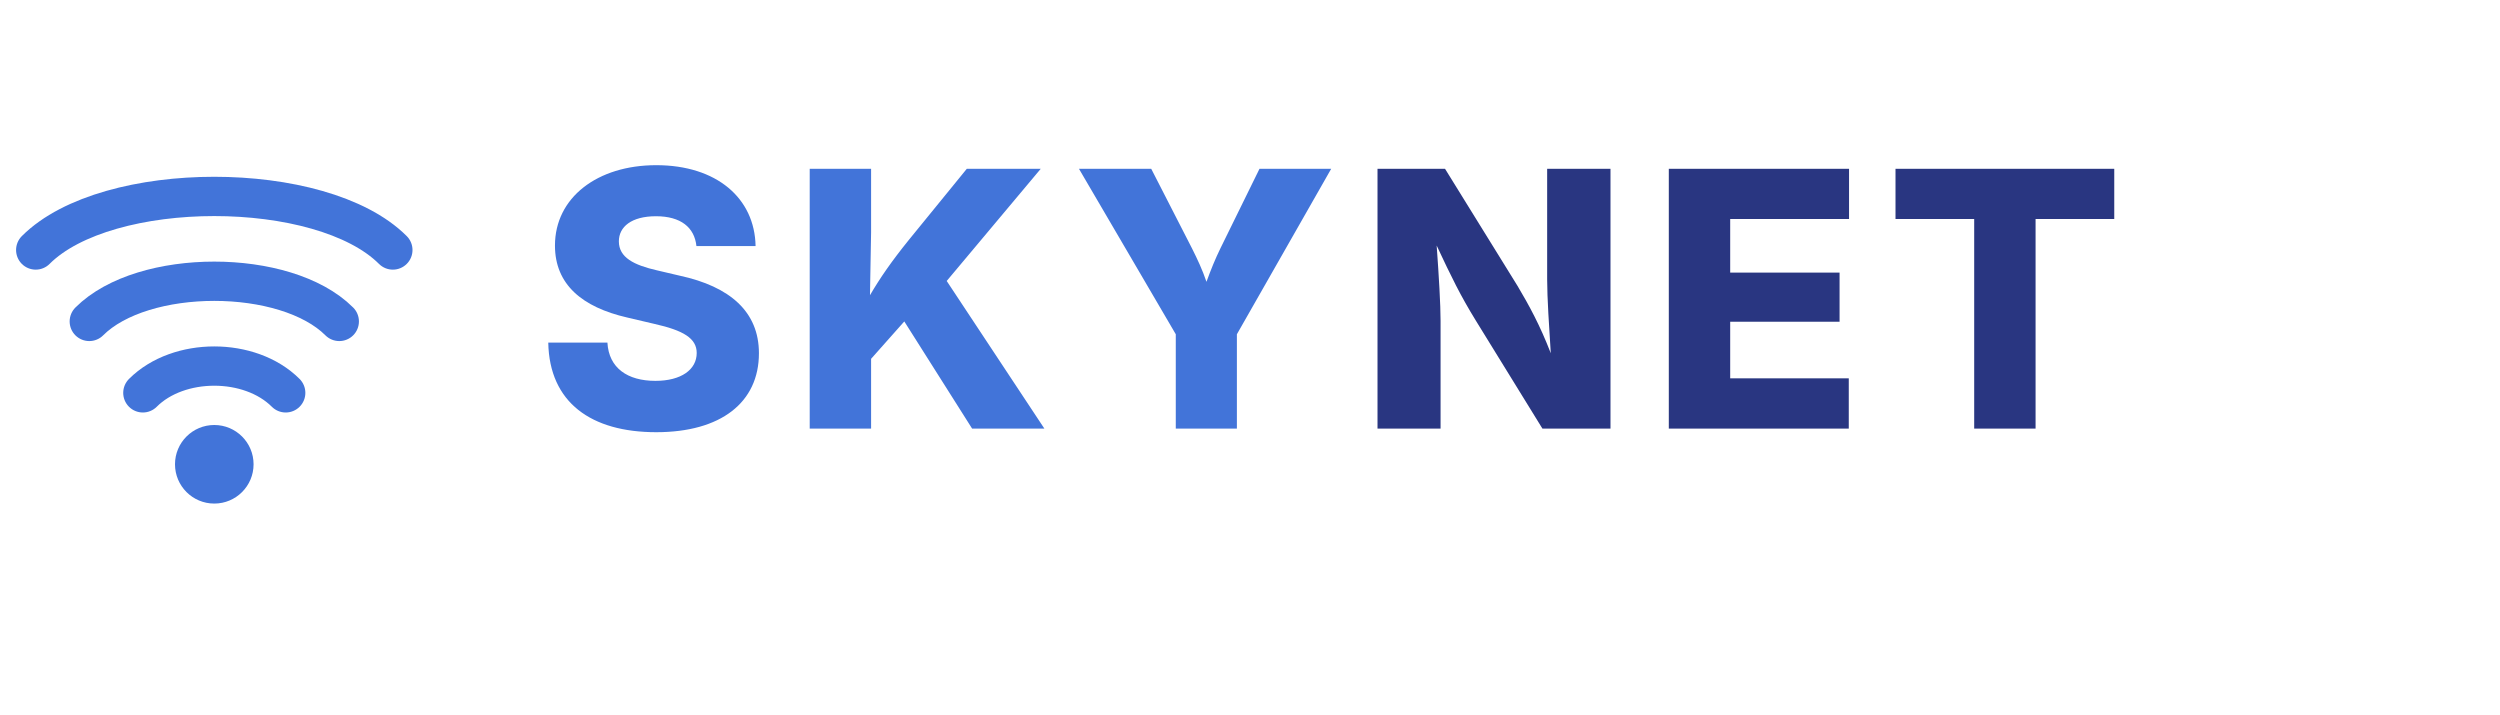
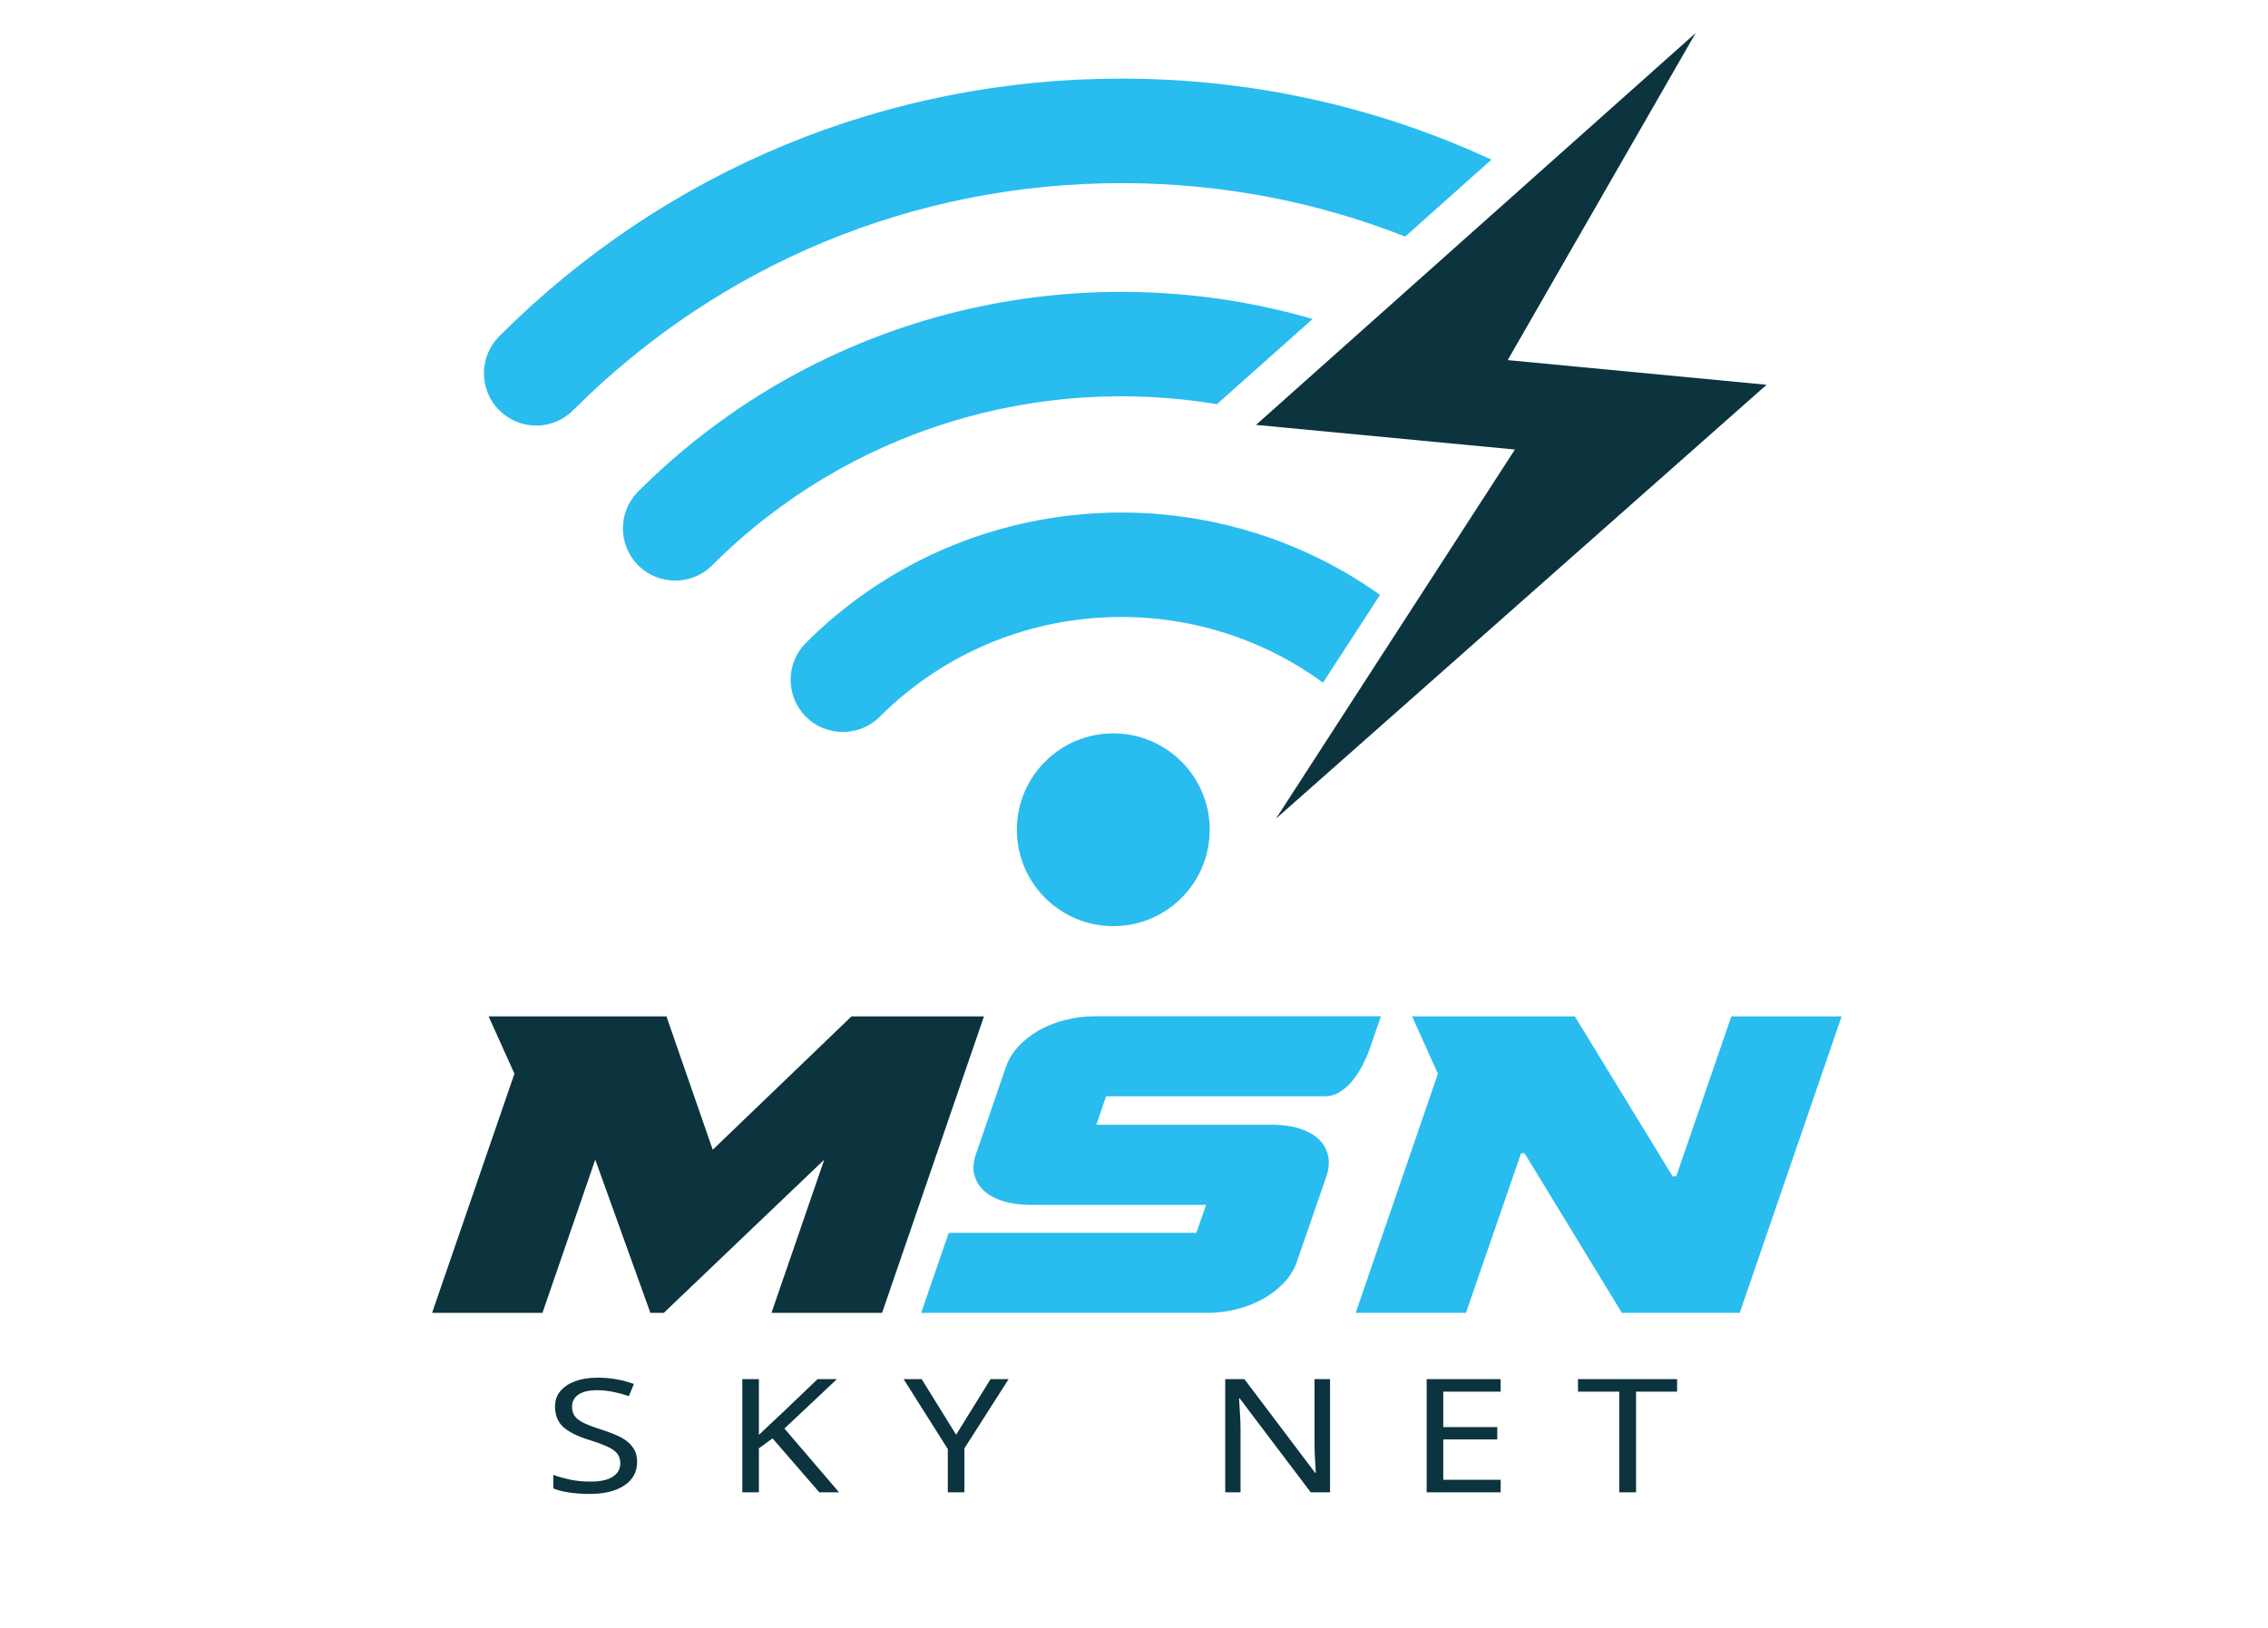
- <svg xmlns="http://www.w3.org/2000/svg" viewBox="0 0 140 40" fill="none">
+ <svg xmlns="http://www.w3.org/2000/svg" id="Layer_1" viewBox="30 15 195 140">
  <defs>
-     <linearGradient id="logoGrad" x1="0" y1="0" x2="1" y2="0">
-       <stop offset="0%" stop-color="#4274D9" />
-       <stop offset="100%" stop-color="#95CCDD" />
-     </linearGradient>
+     <style>.cls-1{clip-path:url(#clippath-2);}.cls-2{font-family:Poppins-Light, Poppins;font-size:13.62px;font-weight:300;}.cls-2,.cls-3{fill:#0b343f;}.cls-4{clip-path:url(#clippath-1);}.cls-5{clip-path:url(#clippath);}.cls-6{fill:none;}.cls-7{letter-spacing:.4em;}.cls-8{fill:#29bcee;}</style>
+     <clipPath id="clippath">
+       <rect class="cls-6" x="62.26" y="17.86" width="126.08" height="133.16" />
+     </clipPath>
+     <clipPath id="clippath-1">
+       <rect class="cls-6" width="255.12" height="170.08" />
+     </clipPath>
+     <clipPath id="clippath-2">
+       <rect class="cls-6" x="62.26" y="17.86" width="126.08" height="133.16" />
+     </clipPath>
  </defs>
-   <path d="M8 22C10 20 14 20 16 22" stroke="#4274D9" stroke-width="2.2" stroke-linecap="round" fill="none" />
-   <path d="M5 18C8 15 16 15 19 18" stroke="#4274D9" stroke-width="2.2" stroke-linecap="round" fill="none" />
-   <path d="M2 14C6 10 18 10 22 14" stroke="#4274D9" stroke-width="2.2" stroke-linecap="round" fill="none" />
-   <circle cx="12" cy="26" r="2.2" fill="#4274D9" />
-   <text x="30" y="24" font-family="system-ui,-apple-system,sans-serif" font-weight="800" font-size="20" letter-spacing="1" fill="#4274D9">SKY</text>
-   <text x="76" y="24" font-family="system-ui,-apple-system,sans-serif" font-weight="800" font-size="20" letter-spacing="1" fill="#293681">NET</text>
+   <g class="cls-5">
+     <path class="cls-8" d="M158.23,28.73h0s-6.89,6.15-6.89,6.15l-.52,.47c-7.66-3.03-15.91-4.6-24.4-4.6-17.81,0-34.55,6.94-47.14,19.53-.88,.88-2.03,1.32-3.18,1.32s-2.3-.44-3.18-1.32c-1.75-1.76-1.75-4.6,0-6.36,14.29-14.29,33.29-22.16,53.5-22.16,11.18,0,21.97,2.41,31.81,6.97" />
+     <path class="cls-8" d="M142.86,42.43l-6.86,6.11-1.37,1.22c-15.32-2.55-31.61,2.08-43.4,13.86-.88,.88-2.03,1.31-3.18,1.31s-2.3-.43-3.18-1.31c-1.75-1.76-1.75-4.6,0-6.35,15.67-15.66,38.06-20.61,57.98-14.84" />
+     <path class="cls-8" d="M148.65,66.17l-.1,.15-4.8,7.39h0c-11.48-8.41-27.74-7.43-38.11,2.93-1.75,1.75-4.6,1.75-6.35,0-1.75-1.75-1.75-4.6,0-6.35,13.42-13.41,34.39-14.79,49.36-4.13" />
+     <path class="cls-8" d="M134.01,86.36c0,4.58-3.71,8.29-8.29,8.29s-8.29-3.71-8.29-8.29,3.71-8.29,8.29-8.29,8.29,3.72,8.29,8.29" />
+     <path class="cls-3" d="M175.78,17.85c-12.6,11.23-25.2,22.46-37.79,33.69l22.26,2.12c-6.85,10.58-13.69,21.16-20.54,31.74,14.06-12.44,28.12-24.88,42.18-37.31-7.42-.71-14.84-1.41-22.26-2.12,5.38-9.37,10.77-18.74,16.15-28.11" />
+     <polygon class="cls-3" points="72.01 102.41 87.3 102.41 91.28 113.88 103.21 102.41 114.6 102.41 105.84 127.91 96.33 127.91 100.87 114.73 87.07 127.91 85.92 127.91 81.18 114.73 76.64 127.91 67.15 127.91 74.23 107.34 72.01 102.41" />
+   </g>
+   <g class="cls-4">
+     <path class="cls-8" d="M118.57,118.62c-.84,0-1.6-.1-2.28-.31-.67-.2-1.23-.5-1.66-.88-.43-.38-.72-.85-.86-1.4-.14-.55-.08-1.17,.17-1.85l2.52-7.34c.23-.69,.6-1.31,1.11-1.85,.51-.55,1.11-1.01,1.79-1.4,.69-.38,1.44-.68,2.26-.88,.81-.2,1.64-.31,2.49-.31h24.62l-.96,2.79c-.15,.43-.35,.88-.59,1.36-.24,.47-.52,.91-.84,1.32-.32,.41-.68,.74-1.09,1.01-.41,.27-.85,.4-1.34,.4h-18.81l-.84,2.45h15.14c.84,0,1.6,.1,2.28,.31,.68,.21,1.22,.5,1.65,.88,.42,.38,.7,.85,.84,1.4,.14,.55,.1,1.17-.13,1.85l-2.52,7.3c-.23,.69-.61,1.31-1.13,1.85-.52,.55-1.13,1.01-1.82,1.4-.69,.38-1.44,.67-2.26,.88-.82,.2-1.65,.31-2.49,.31h-24.62l2.37-6.88h21.29l.84-2.41h-15.14Zm35.06-11.28l-7.07,20.57h9.48l4.74-13.73h.3l8.37,13.73h10.13l8.76-25.5h-9.48l-4.74,13.76h-.31l-8.41-13.76h-13.99l2.22,4.93Z" />
+   </g>
+   <g class="cls-1">
+     <text class="cls-2" transform="translate(76.77 143.34) scale(1.17 1)">
+       <tspan x="0" y="0">S</tspan>
+     </text>
+     <text class="cls-2" transform="translate(92.27 143.34) scale(1.17 1)">
+       <tspan x="0" y="0">K</tspan>
+     </text>
+     <text class="cls-2" transform="translate(107.69 143.34) scale(1.17 1)">
+       <tspan x="0" y="0">Y</tspan>
+     </text>
+     <text class="cls-2" transform="translate(123.05 143.34) scale(1.17 1)">
+       <tspan class="cls-7" x="0" y="0"> </tspan>
+       <tspan x="9.18" y="0">N</tspan>
+     </text>
+     <text class="cls-2" transform="translate(151.11 143.34) scale(1.17 1)">
+       <tspan x="0" y="0">E</tspan>
+     </text>
+     <text class="cls-2" transform="translate(165.51 143.34) scale(1.17 1)">
+       <tspan x="0" y="0">T</tspan>
+     </text>
+   </g>
</svg>
